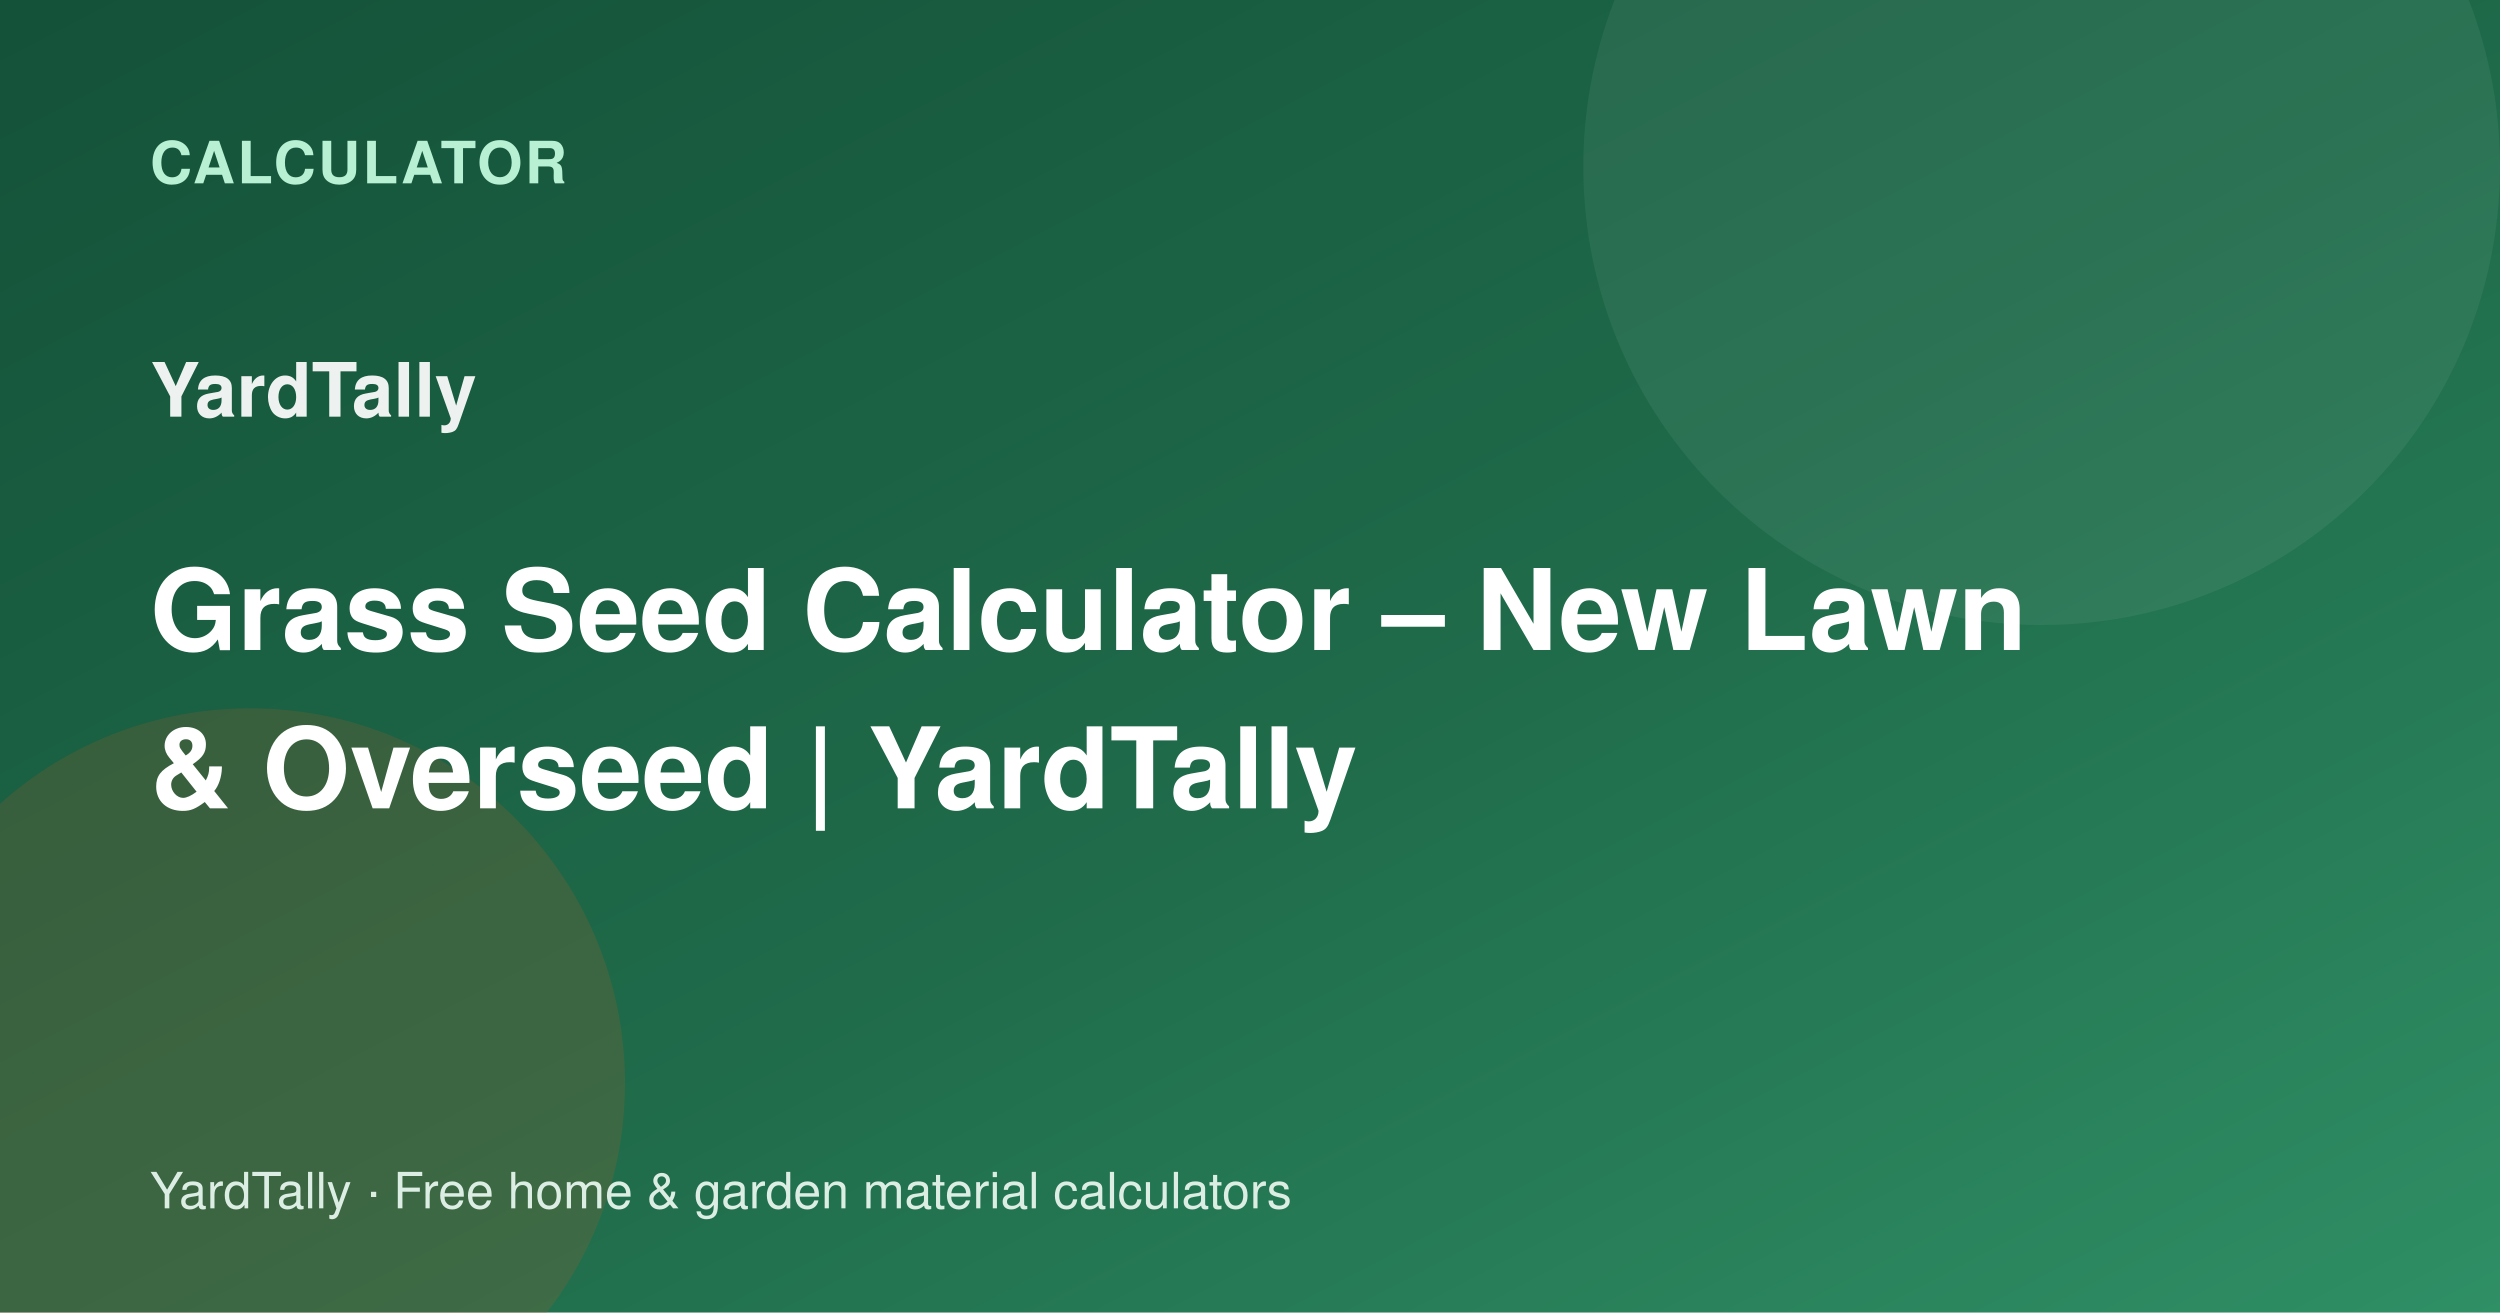
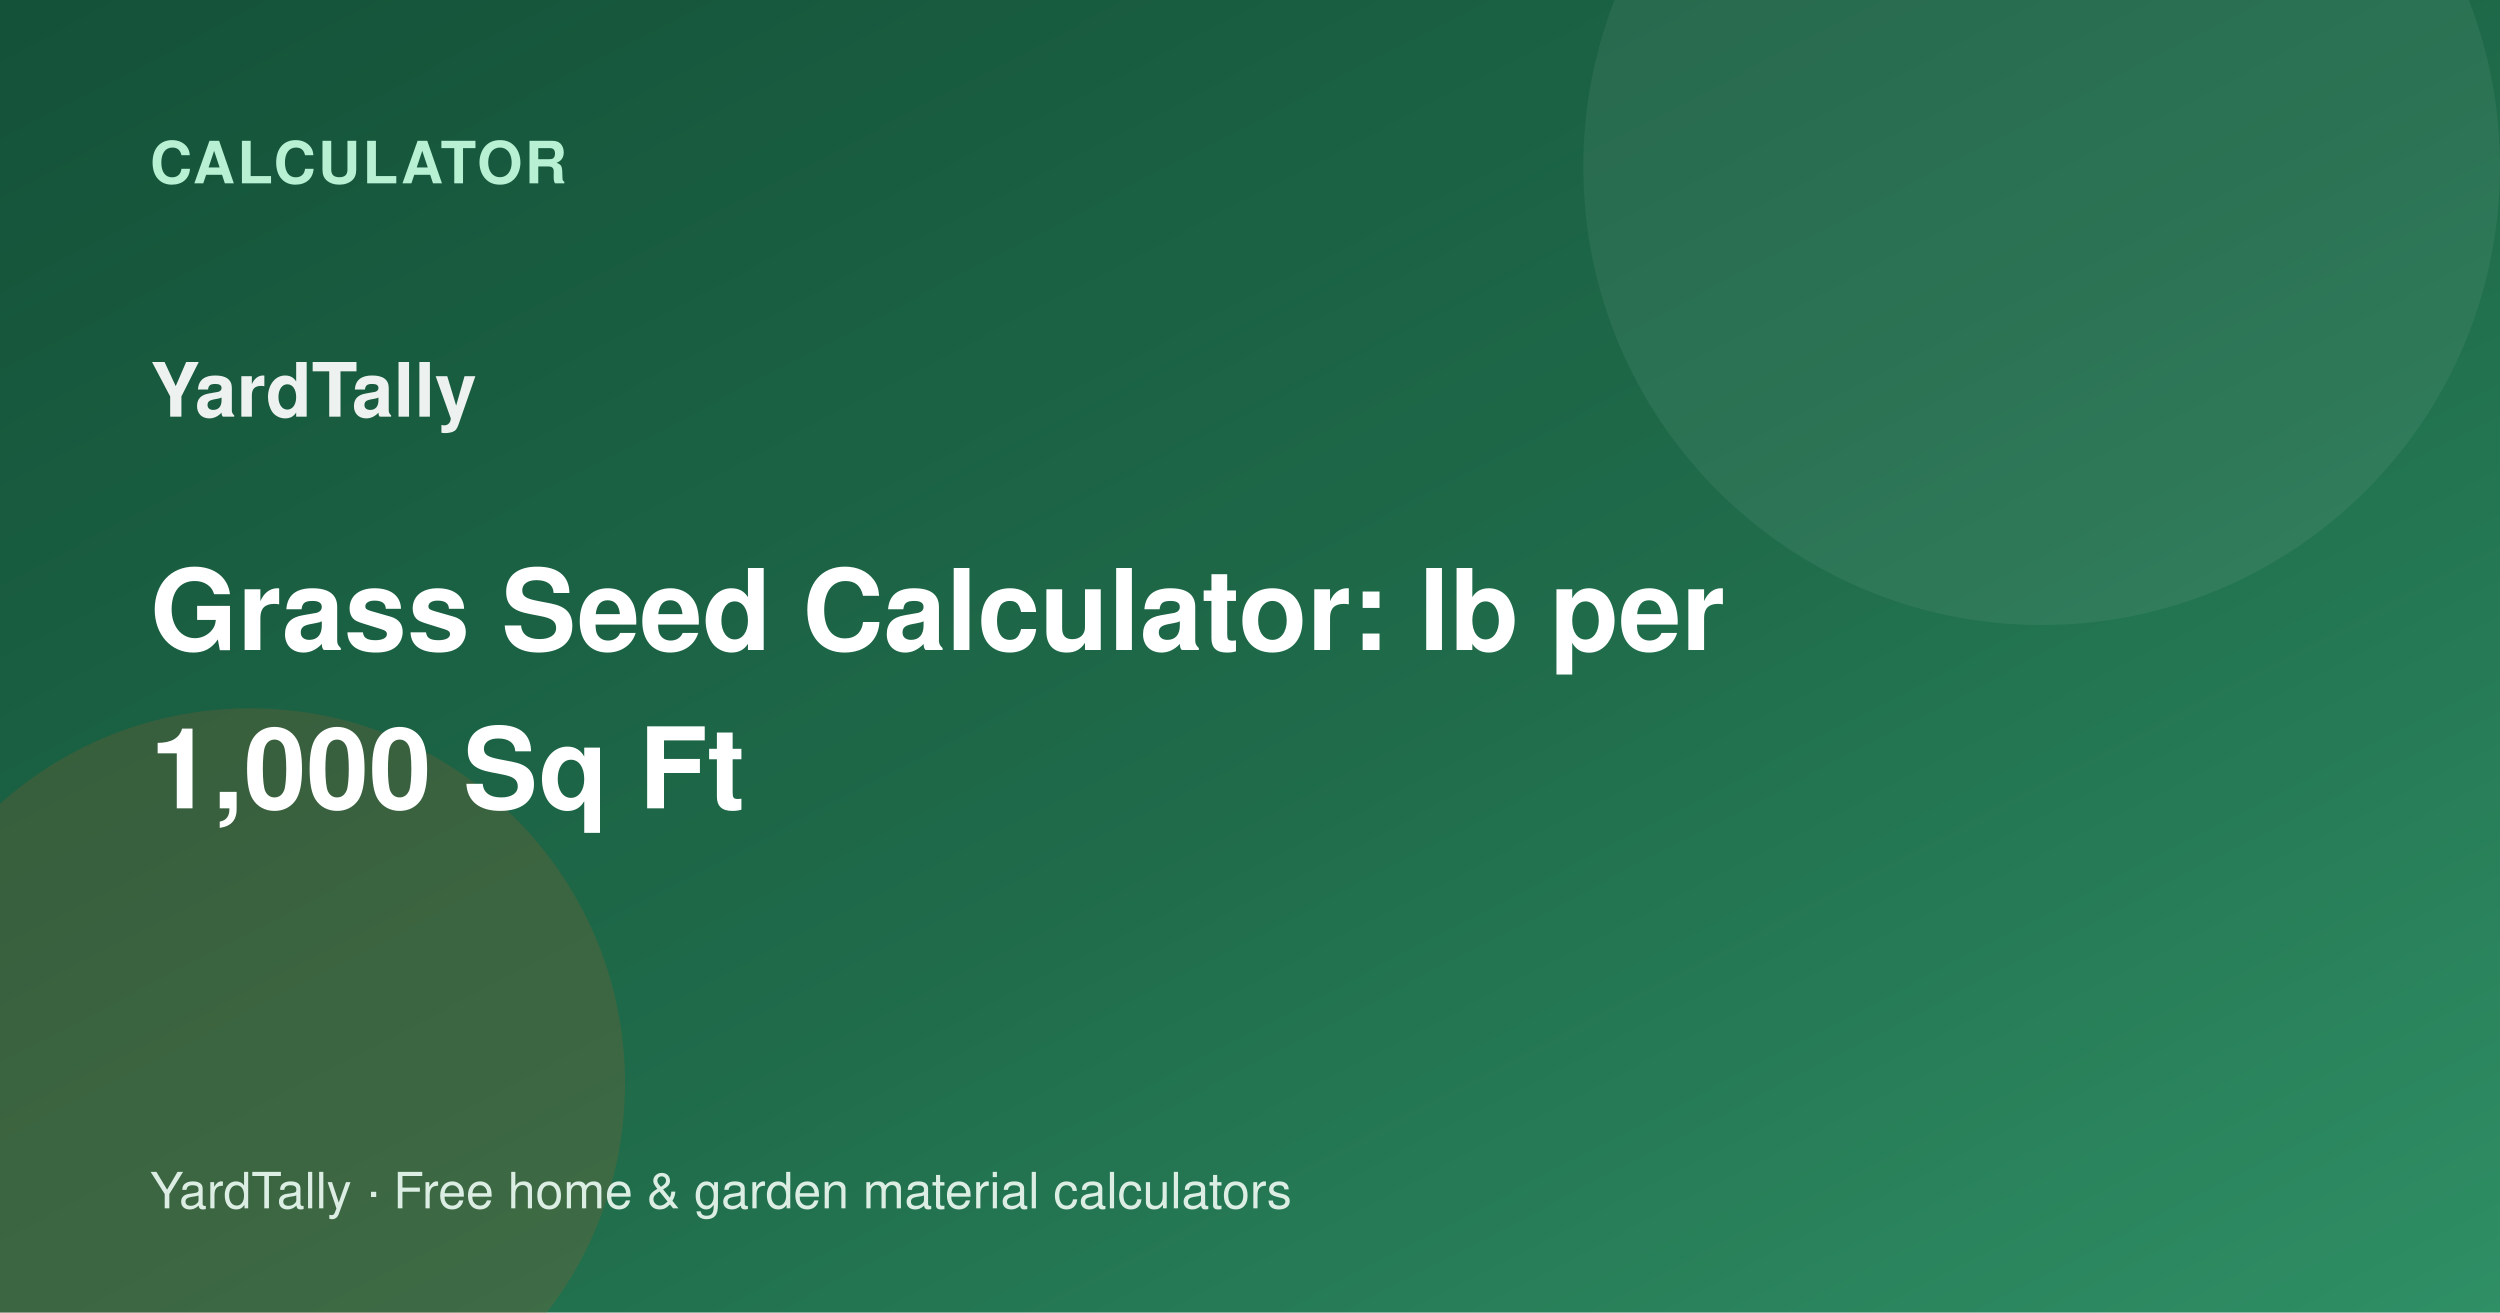
<svg xmlns="http://www.w3.org/2000/svg" width="1200" height="630" viewBox="0 0 1200 630">
  <defs>
    <linearGradient id="bg" x1="0" y1="0" x2="1" y2="1">
      <stop offset="0%" stop-color="#145239" />
      <stop offset="55%" stop-color="#1f6b4a" />
      <stop offset="100%" stop-color="#2f8f65" />
    </linearGradient>
  </defs>
  <rect width="1200" height="630" fill="url(#bg)" />
  <circle cx="980" cy="80" r="220" fill="#ffffff" fill-opacity="0.06" />
  <circle cx="120" cy="520" r="180" fill="#c45c26" fill-opacity="0.18" />
  <text x="72" y="88" font-family="ui-sans-serif, system-ui, Segoe UI, Helvetica, Arial, sans-serif" font-size="28" font-weight="600" fill="#b7f0d2" letter-spacing="0.04em">CALCULATOR</text>
  <text x="72" y="200" font-family="ui-sans-serif, system-ui, Segoe UI, Helvetica, Arial, sans-serif" font-size="36" font-weight="700" fill="#ffffff" fill-opacity="0.92">YardTally</text>
-   <text x="72" y="312" font-family="ui-sans-serif, system-ui, Segoe UI, Helvetica, Arial, sans-serif" font-size="54" font-weight="700" fill="#ffffff">Grass Seed Calculator – New Lawn</text>
-   <text x="72" y="388" font-family="ui-sans-serif, system-ui, Segoe UI, Helvetica, Arial, sans-serif" font-size="54" font-weight="700" fill="#ffffff">&amp; Overseed | YardTally</text>
+   <text x="72" y="312" font-family="ui-sans-serif, system-ui, Segoe UI, Helvetica, Arial, sans-serif" font-size="54" font-weight="700" fill="#ffffff">Grass Seed Calculator: lb per</text>
+   <text x="72" y="388" font-family="ui-sans-serif, system-ui, Segoe UI, Helvetica, Arial, sans-serif" font-size="54" font-weight="700" fill="#ffffff">1,000 Sq Ft</text>
  <text x="72" y="580" font-family="ui-sans-serif, system-ui, Segoe UI, Helvetica, Arial, sans-serif" font-size="24" fill="#dceee4">YardTally · Free home &amp; garden material calculators</text>
</svg>
